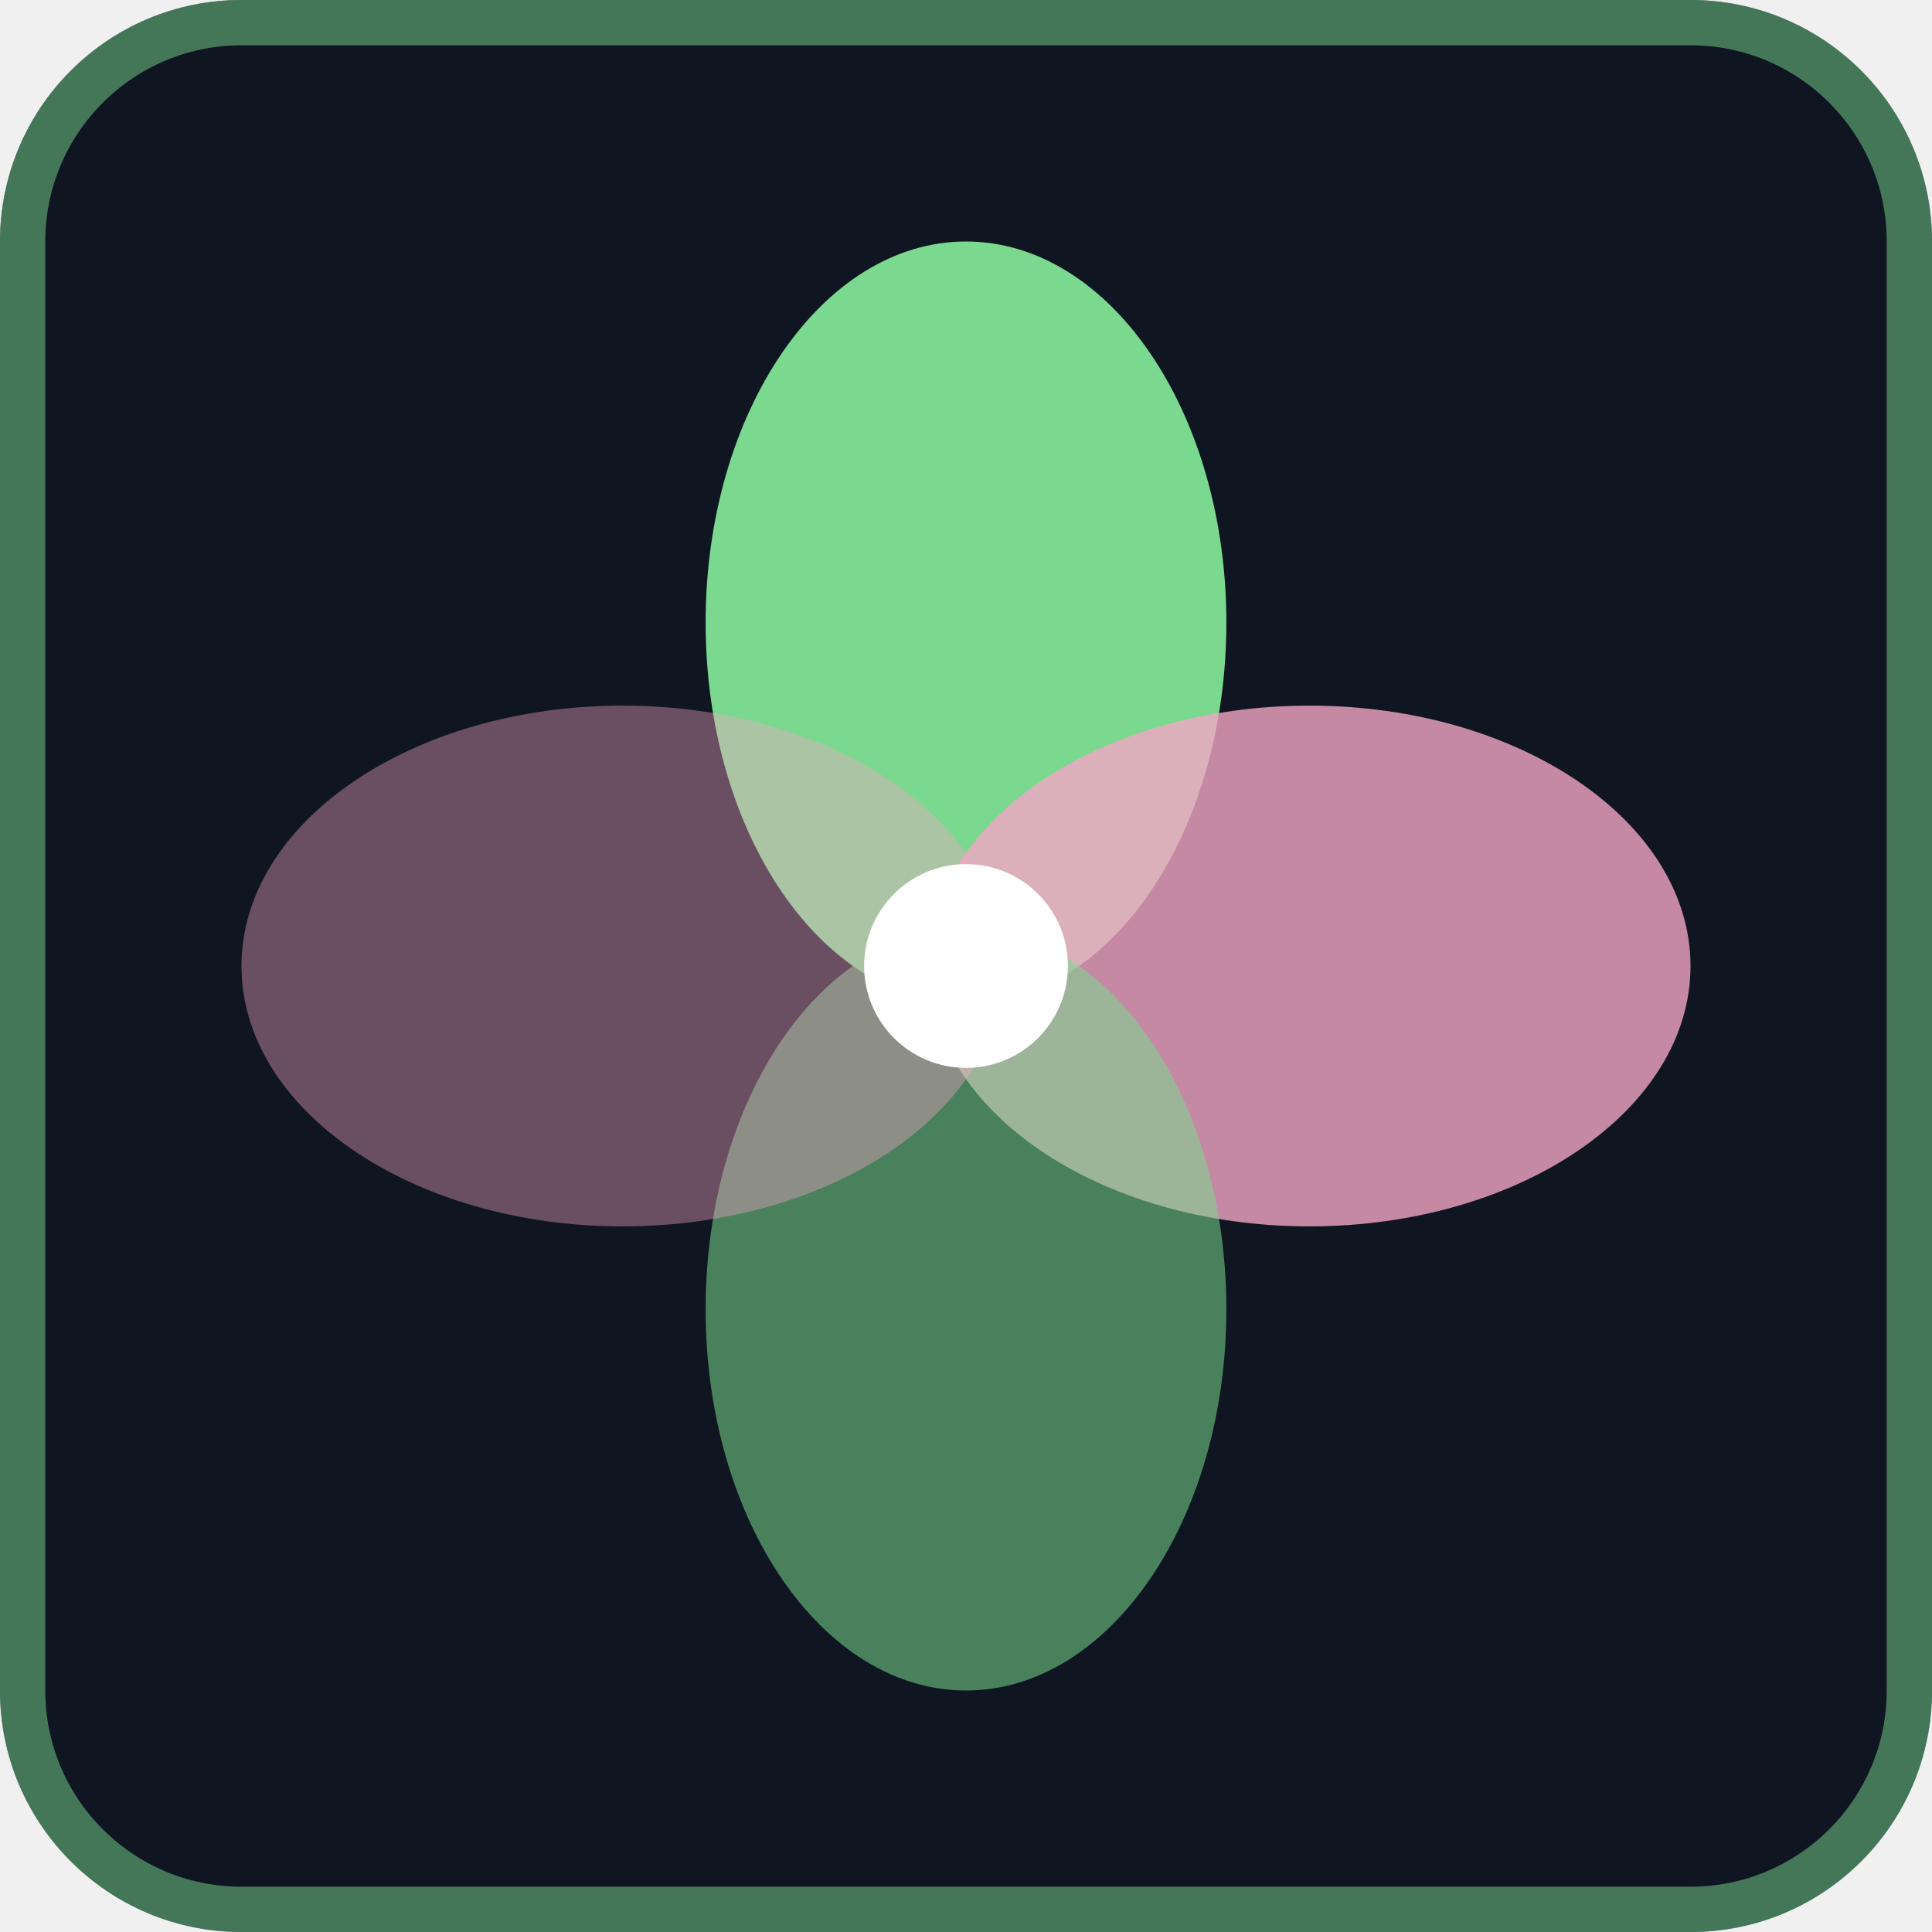
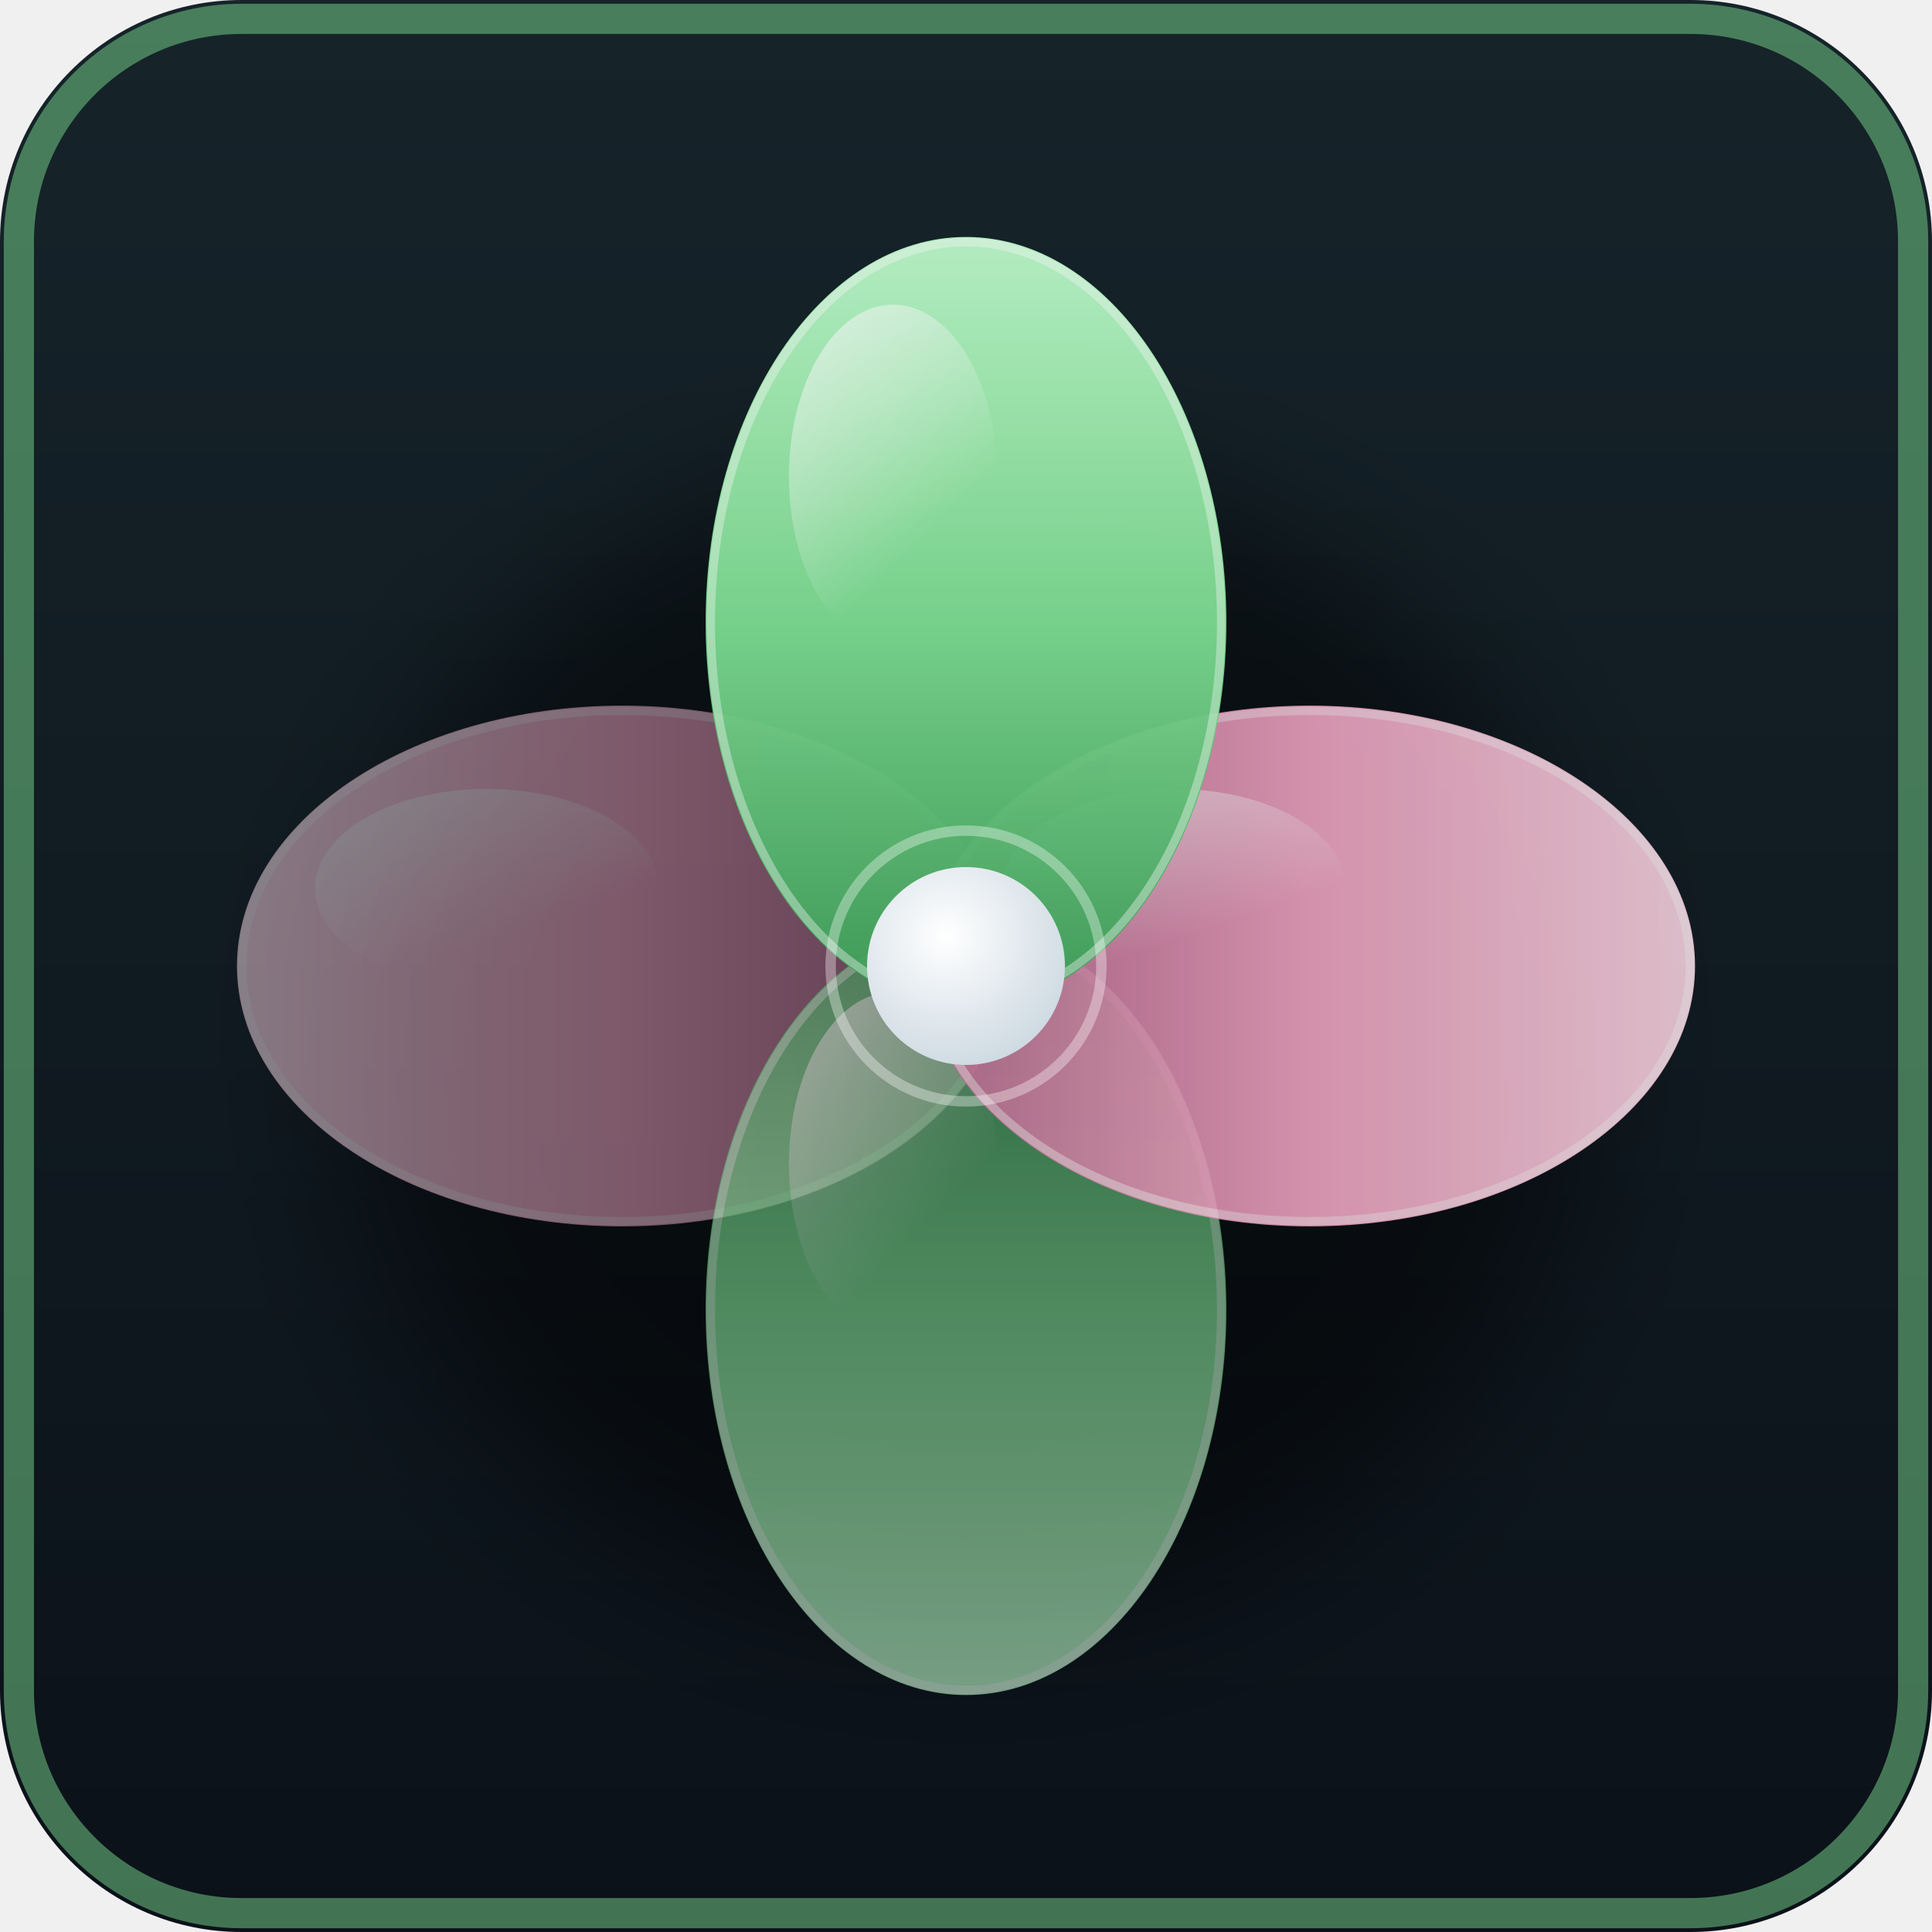
- <svg xmlns="http://www.w3.org/2000/svg" viewBox="0 0 512 512" role="img" aria-label="Perennial UI logo: four petals turning through a season's two colours">
-   <rect width="512" height="512" rx="64" fill="#0F1622" />
-   <rect x="6" y="6" width="500" height="500" rx="58" fill="none" stroke="#7BD88F" stroke-opacity="0.5" stroke-width="12" />
-   <ellipse cx="256" cy="165" rx="69" ry="101" fill="#7BD88F" />
-   <ellipse cx="347" cy="256" rx="101" ry="69" fill="#F3A6C4" fill-opacity="0.8" />
-   <ellipse cx="256" cy="347" rx="69" ry="101" fill="#7BD88F" fill-opacity="0.55" />
-   <ellipse cx="165" cy="256" rx="101" ry="69" fill="#F3A6C4" fill-opacity="0.4" />
-   <circle cx="256" cy="256" r="27" fill="#FFFFFF" />
+ <svg xmlns="http://www.w3.org/2000/svg" viewBox="0 0 512 512" role="img" aria-label="Perennial UI logo: four glass petals turning through a season's two colours">
+   <defs>
+     <linearGradient id="petalA" x1="0.5" y1="0" x2="0.5" y2="1">
+       <stop offset="0" stop-color="#B9F4C6" />
+       <stop offset="0.5" stop-color="#7BD88F" />
+       <stop offset="1" stop-color="#3A9A55" />
+     </linearGradient>
+     <linearGradient id="petalB" x1="0.5" y1="0" x2="0.5" y2="1">
+       <stop offset="0" stop-color="#FCD6E4" />
+       <stop offset="0.5" stop-color="#F3A6C4" />
+       <stop offset="1" stop-color="#B4628A" />
+     </linearGradient>
+     <linearGradient id="sheen" x1="0.2" y1="0" x2="0.8" y2="1">
+       <stop offset="0" stop-color="#FFFFFF" stop-opacity="0.6" />
+       <stop offset="0.7" stop-color="#FFFFFF" stop-opacity="0" />
+     </linearGradient>
+     <radialGradient id="core" cx="0.4" cy="0.35" r="0.75">
+       <stop offset="0" stop-color="#FFFFFF" />
+       <stop offset="1" stop-color="#C9D6DF" />
+     </radialGradient>
+     <filter id="shadow" x="-50%" y="-50%" width="200%" height="200%">
+       <feGaussianBlur stdDeviation="14" />
+     </filter>
+     <ellipse id="petal" cx="0" cy="-66" rx="50" ry="74" />
+     <ellipse id="rim" cx="0" cy="-66" rx="49" ry="73" fill="none" stroke="#FFFFFF" stroke-opacity="0.38" stroke-width="1.6" />
+     <linearGradient id="tile" x1="0" y1="0" x2="0" y2="1">
+       <stop offset="0" stop-color="#16242A" />
+       <stop offset="1" stop-color="#0B1119" />
+     </linearGradient>
+   </defs>
+   <rect width="512" height="512" rx="64" fill="url(#tile)" />
+   <rect x="5" y="5" width="502" height="502" rx="59" fill="none" stroke="#7BD88F" stroke-opacity="0.5" stroke-width="8" />
+   <g transform="translate(256 256) scale(1.38)">
+     <ellipse cx="0" cy="16" rx="120" ry="112" fill="#000000" opacity="0.5" filter="url(#shadow)" />
+     <g opacity="0.5">
+       <g transform="rotate(270)">
+         <use href="#petal" fill="url(#petalB)" />
+         <use href="#rim" />
+       </g>
+       <ellipse cx="-92.0" cy="-15.0" rx="33" ry="19" fill="url(#sheen)" />
+     </g>
+     <g opacity="0.62">
+       <g transform="rotate(180)">
+         <use href="#petal" fill="url(#petalA)" />
+         <use href="#rim" />
+       </g>
+       <ellipse cx="-14.0" cy="38.0" rx="20" ry="33" fill="url(#sheen)" />
+     </g>
+     <g opacity="0.86">
+       <g transform="rotate(90)">
+         <use href="#petal" fill="url(#petalB)" />
+         <use href="#rim" />
+       </g>
+       <ellipse cx="40.0" cy="-15.0" rx="33" ry="19" fill="url(#sheen)" />
+     </g>
+     <g opacity="0.96">
+       <g transform="rotate(0)">
+         <use href="#petal" fill="url(#petalA)" />
+         <use href="#rim" />
+       </g>
+       <ellipse cx="-14.0" cy="-94.0" rx="20" ry="33" fill="url(#sheen)" />
+     </g>
+     <circle r="26" fill="none" stroke="#FFFFFF" stroke-opacity="0.35" stroke-width="2" />
+     <circle r="19" fill="url(#core)" />
+   </g>
</svg>
